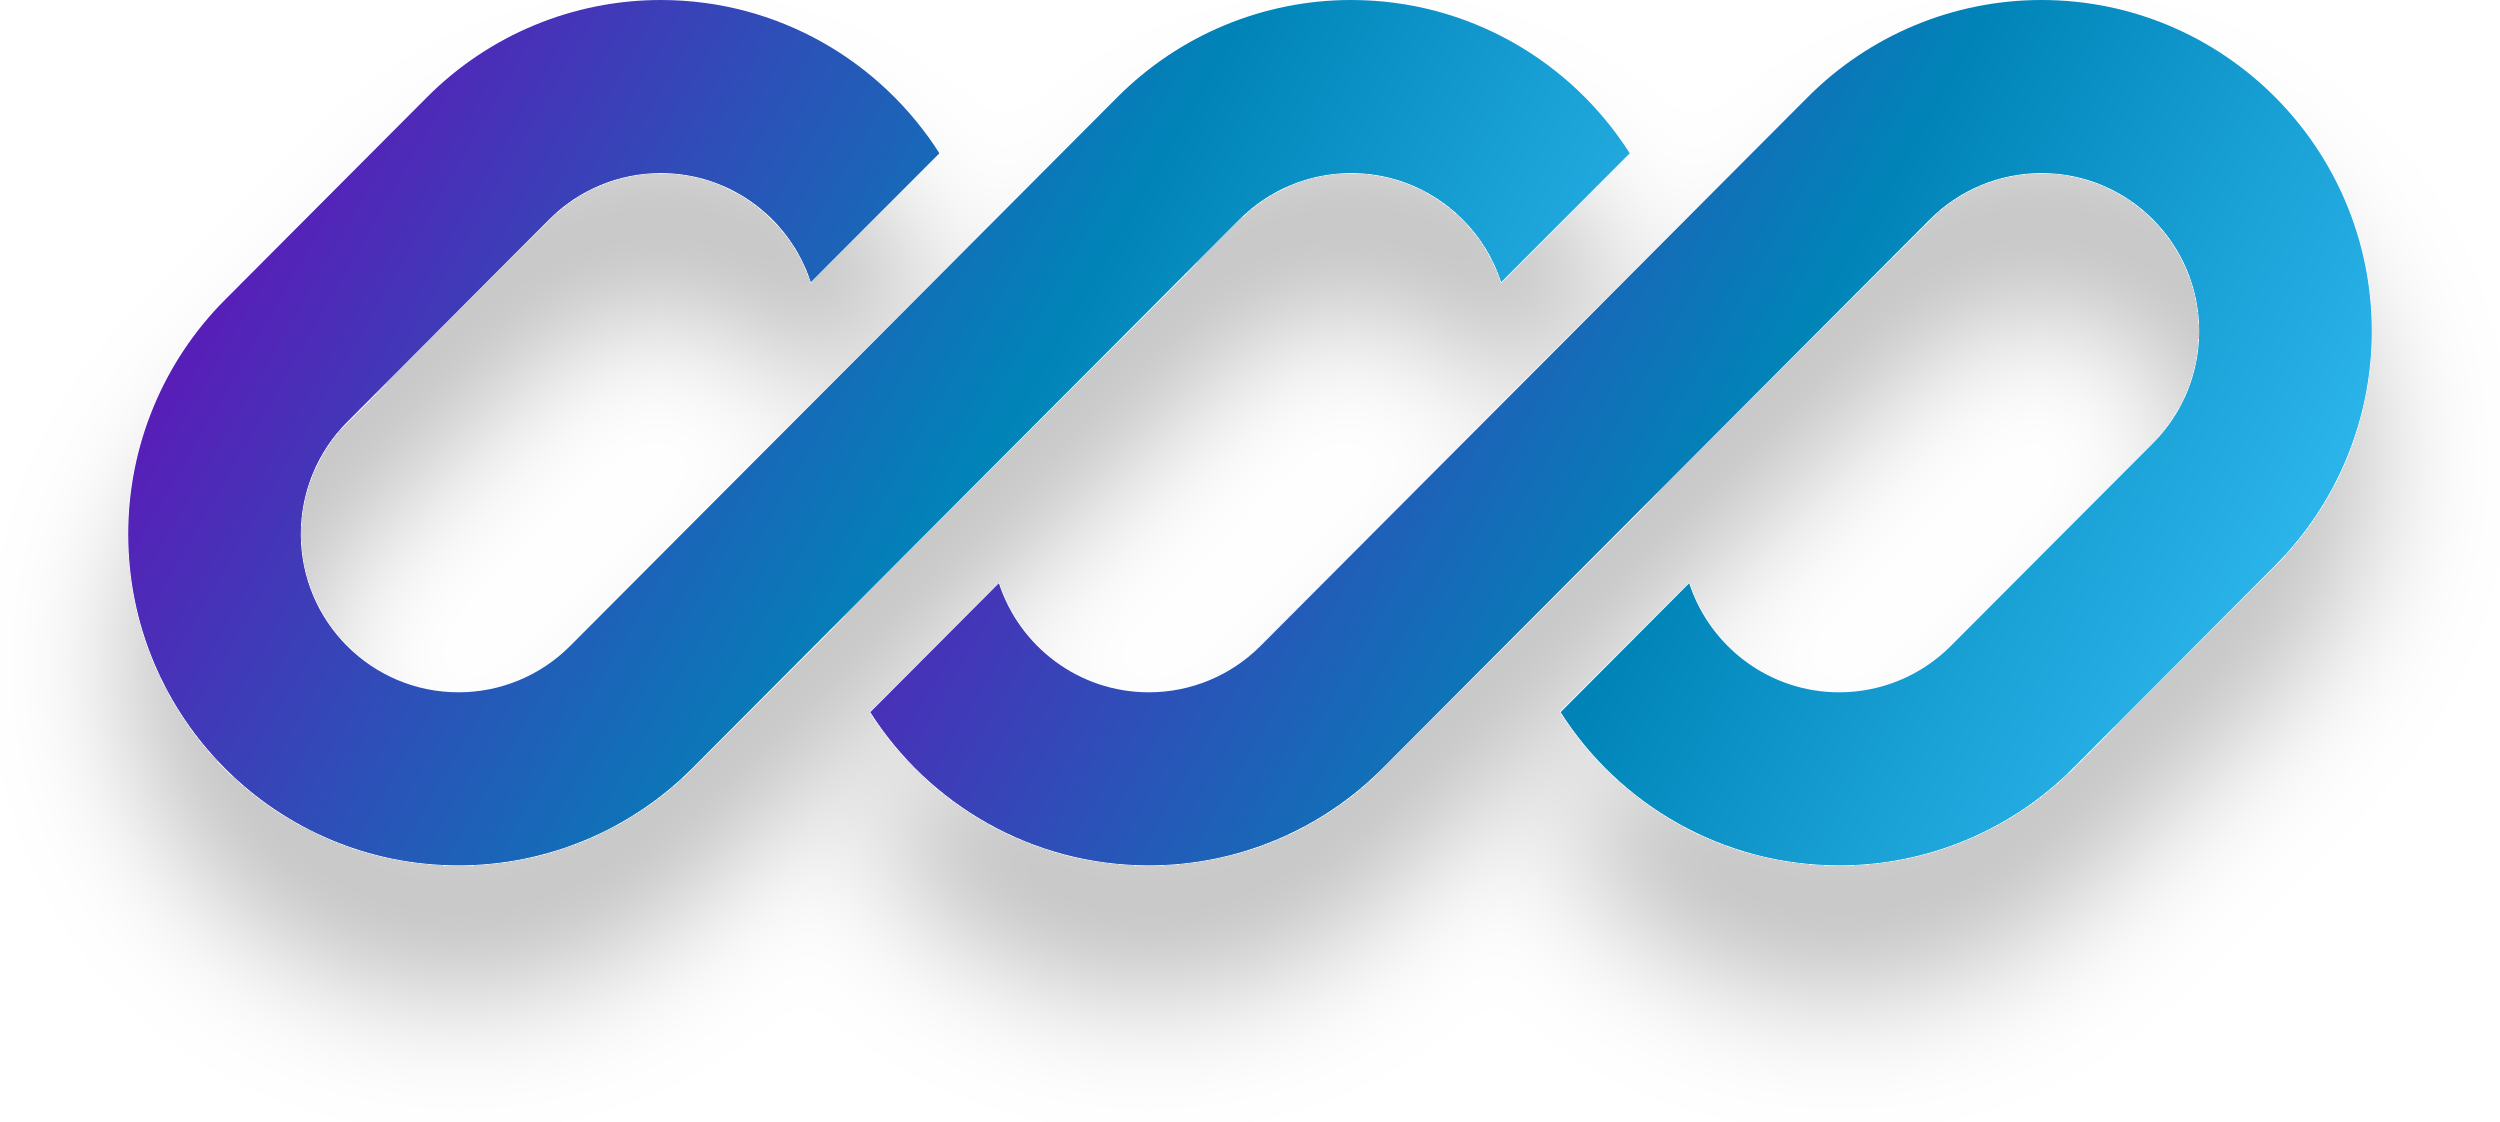
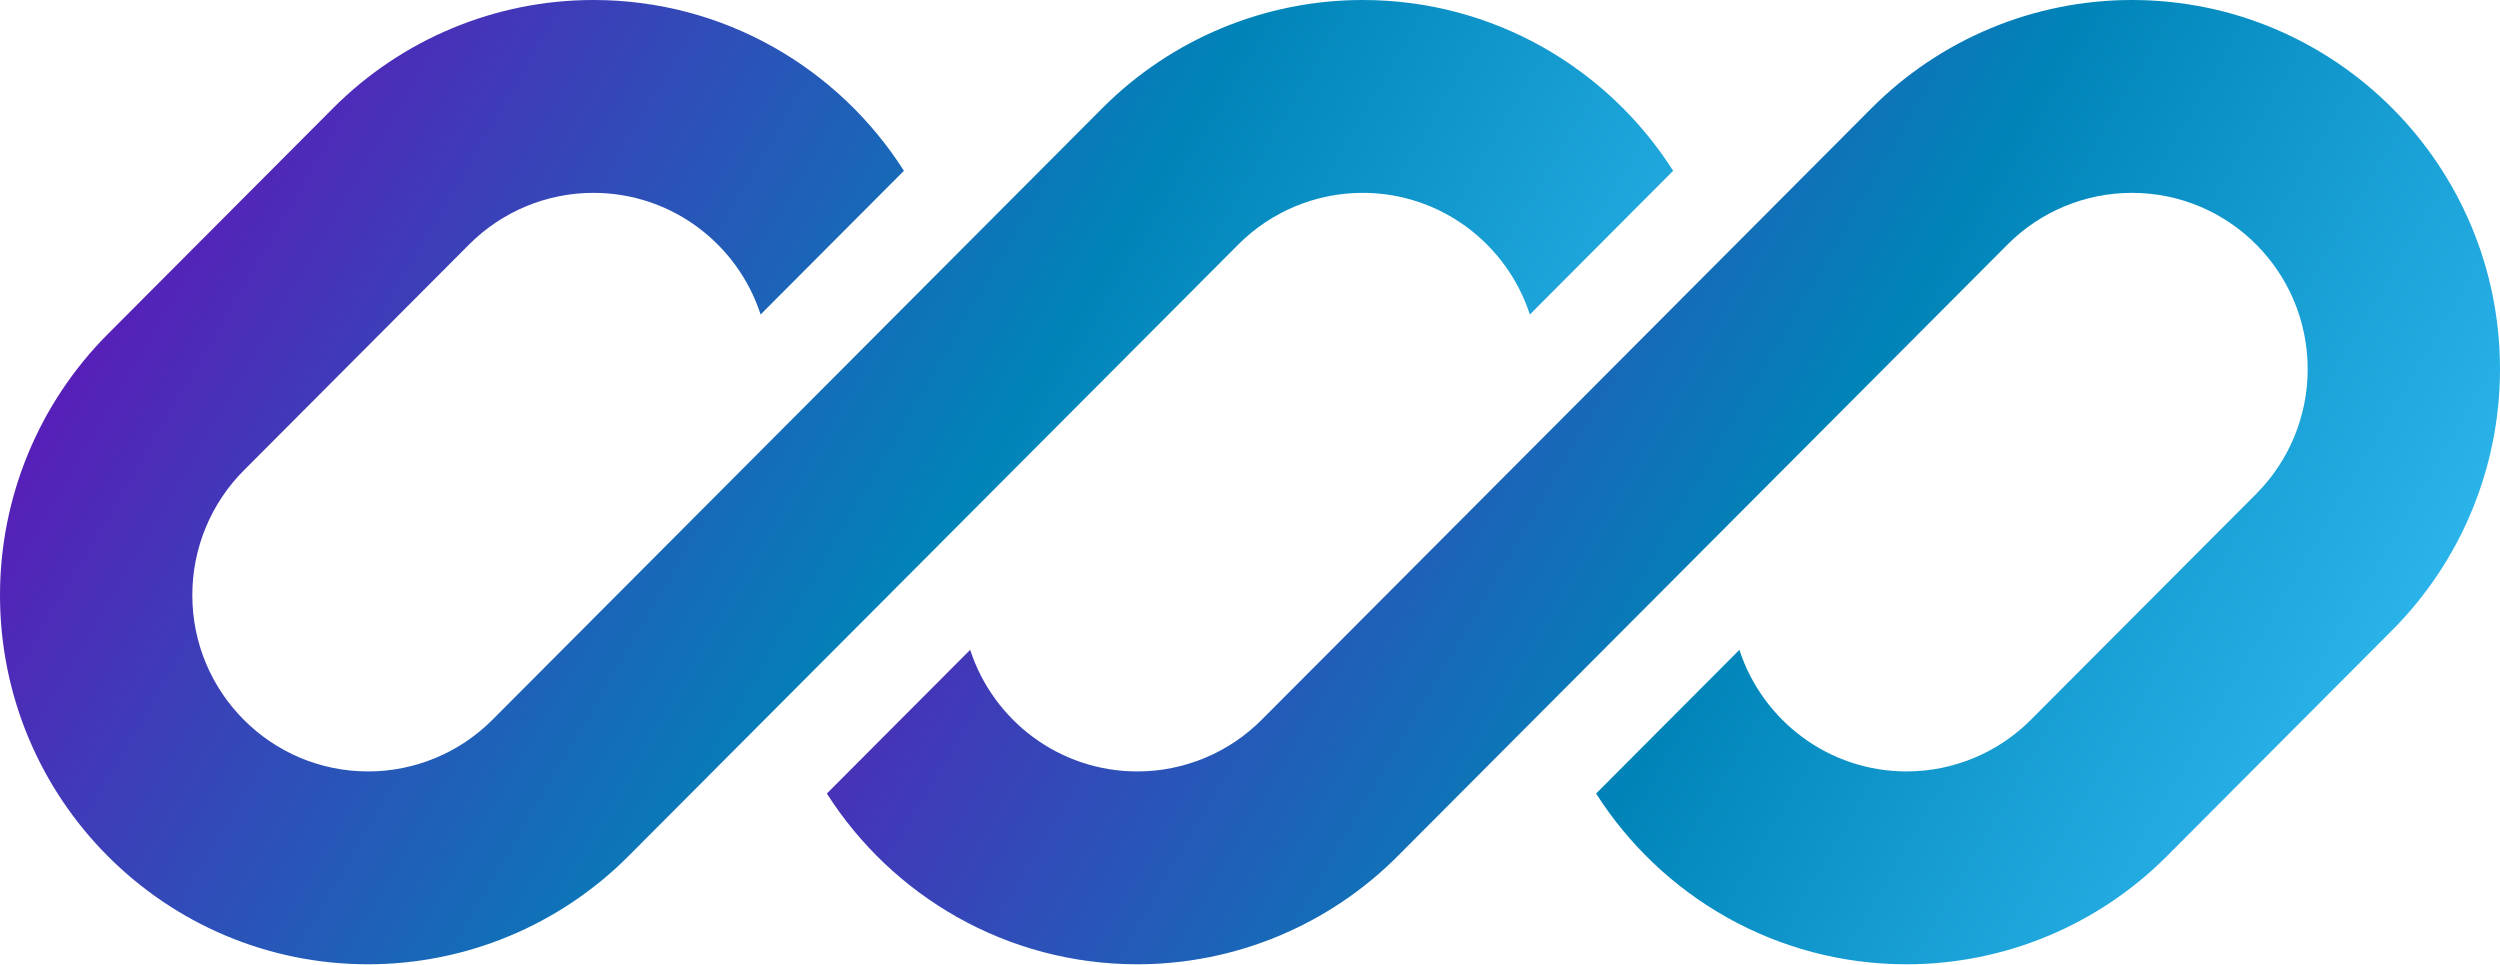
- <svg xmlns="http://www.w3.org/2000/svg" width="78" height="35" viewBox="0 0 78 35" fill="none">
-   <g filter="url(#filter0_d_116_73)">
-     <path d="M20.616 0C17.882 0 15.26 1.089 13.327 3.028L7.019 9.354C5.086 11.293 4 13.922 4 16.663C4 22.372 8.615 27 14.307 27C17.041 27 19.663 25.911 21.596 23.972L25.959 19.596C25.959 19.596 25.959 19.596 25.959 19.596L38.673 6.846C39.596 5.92 40.849 5.4 42.154 5.4C44.34 5.4 46.193 6.829 46.836 8.806L50.848 4.782C49.018 1.907 45.808 0 42.154 0C39.42 0 36.799 1.089 34.866 3.028L17.788 20.154C16.865 21.08 15.613 21.6 14.307 21.6C11.589 21.6 9.385 19.39 9.385 16.663C9.385 15.354 9.903 14.098 10.826 13.172L17.135 6.846C18.058 5.92 19.31 5.4 20.616 5.4C22.802 5.4 24.655 6.829 25.297 8.806L29.31 4.782C27.479 1.907 24.27 0 20.616 0Z" fill="url(#paint0_radial_116_73)" />
-     <path d="M39.327 20.154C38.404 21.08 37.151 21.6 35.846 21.6C33.66 21.6 31.807 20.172 31.165 18.195L27.152 22.219C28.983 25.094 32.192 27 35.846 27C38.58 27 41.201 25.911 43.134 23.972L60.212 6.846C61.135 5.92 62.387 5.4 63.693 5.4C66.412 5.4 68.615 7.61 68.615 10.337C68.615 11.646 68.097 12.902 67.174 13.828L60.865 20.154C59.942 21.08 58.69 21.6 57.384 21.6C55.199 21.6 53.346 20.171 52.703 18.195L48.691 22.219C50.521 25.094 53.731 27 57.384 27C60.118 27 62.74 25.911 64.673 23.972L70.981 17.646C72.914 15.707 74 13.078 74 10.337C74 4.628 69.385 0 63.693 0C60.959 0 58.337 1.089 56.404 3.028L39.327 20.154Z" fill="url(#paint1_radial_116_73)" />
-   </g>
+ <svg xmlns="http://www.w3.org/2000/svg" width="70" height="27" viewBox="0 0 70 27" fill="none">
+   <path d="M16.616 0C13.882 0 11.26 1.089 9.327 3.028L3.019 9.354C1.086 11.293 0 13.922 0 16.663C0 22.372 4.615 27 10.307 27C13.041 27 15.663 25.911 17.596 23.972L21.959 19.596C21.959 19.596 21.959 19.596 21.959 19.596L34.673 6.846C35.596 5.92 36.849 5.4 38.154 5.4C40.34 5.4 42.193 6.829 42.836 8.806L46.848 4.782C45.018 1.907 41.808 0 38.154 0C35.42 0 32.799 1.089 30.866 3.028L13.788 20.154C12.865 21.08 11.613 21.6 10.307 21.6C7.589 21.6 5.385 19.39 5.385 16.663C5.385 15.354 5.903 14.098 6.826 13.172L13.135 6.846C14.058 5.92 15.31 5.4 16.616 5.4C18.802 5.4 20.655 6.829 21.297 8.806L25.31 4.782C23.479 1.907 20.27 0 16.616 0Z" fill="url(#paint0_radial_211_88)" />
+   <path d="M35.327 20.154C34.404 21.08 33.151 21.6 31.846 21.6C29.66 21.6 27.807 20.172 27.165 18.195L23.152 22.219C24.983 25.094 28.192 27 31.846 27C34.58 27 37.201 25.911 39.134 23.972L56.212 6.846C57.135 5.92 58.387 5.4 59.693 5.4C62.412 5.4 64.615 7.61 64.615 10.337C64.615 11.646 64.097 12.902 63.174 13.828L56.865 20.154C55.942 21.08 54.69 21.6 53.384 21.6C51.199 21.6 49.346 20.171 48.703 18.195L44.691 22.219C46.521 25.094 49.731 27 53.384 27C56.118 27 58.74 25.911 60.673 23.972L66.981 17.646C68.914 15.707 70 13.078 70 10.337C70 4.628 65.385 0 59.693 0C56.959 0 54.337 1.089 52.404 3.028L35.327 20.154Z" fill="url(#paint1_radial_211_88)" />
  <defs>
-     <filter id="filter0_d_116_73" x="0" y="0" width="78" height="35" filterUnits="userSpaceOnUse" color-interpolation-filters="sRGB">
-       <feFlood flood-opacity="0" result="BackgroundImageFix" />
-       <feColorMatrix in="SourceAlpha" type="matrix" values="0 0 0 0 0 0 0 0 0 0 0 0 0 0 0 0 0 0 127 0" result="hardAlpha" />
-       <feOffset dy="4" />
-       <feGaussianBlur stdDeviation="2" />
-       <feComposite in2="hardAlpha" operator="out" />
-       <feColorMatrix type="matrix" values="0 0 0 0 0 0 0 0 0 0 0 0 0 0 0 0 0 0 0.25 0" />
-       <feBlend mode="normal" in2="BackgroundImageFix" result="effect1_dropShadow_116_73" />
-       <feBlend mode="normal" in="SourceGraphic" in2="effect1_dropShadow_116_73" result="shape" />
-     </filter>
-     <radialGradient id="paint0_radial_116_73" cx="0" cy="0" r="1" gradientUnits="userSpaceOnUse" gradientTransform="translate(4) rotate(29.9562) scale(54.0717 1064.71)">
+     <radialGradient id="paint0_radial_211_88" cx="0" cy="0" r="1" gradientUnits="userSpaceOnUse" gradientTransform="rotate(29.9562) scale(54.0717 1064.71)">
      <stop stop-color="#7200B8" />
      <stop offset="0.562" stop-color="#0084B8" />
      <stop offset="1" stop-color="#3DC8FF" />
    </radialGradient>
-     <radialGradient id="paint1_radial_116_73" cx="0" cy="0" r="1" gradientUnits="userSpaceOnUse" gradientTransform="translate(27.1522) rotate(29.9563) scale(54.0714 1064.71)">
+     <radialGradient id="paint1_radial_211_88" cx="0" cy="0" r="1" gradientUnits="userSpaceOnUse" gradientTransform="translate(23.1523) rotate(29.9563) scale(54.0714 1064.71)">
      <stop stop-color="#7200B8" />
      <stop offset="0.562" stop-color="#0084B8" />
      <stop offset="1" stop-color="#3DC8FF" />
    </radialGradient>
  </defs>
</svg>
